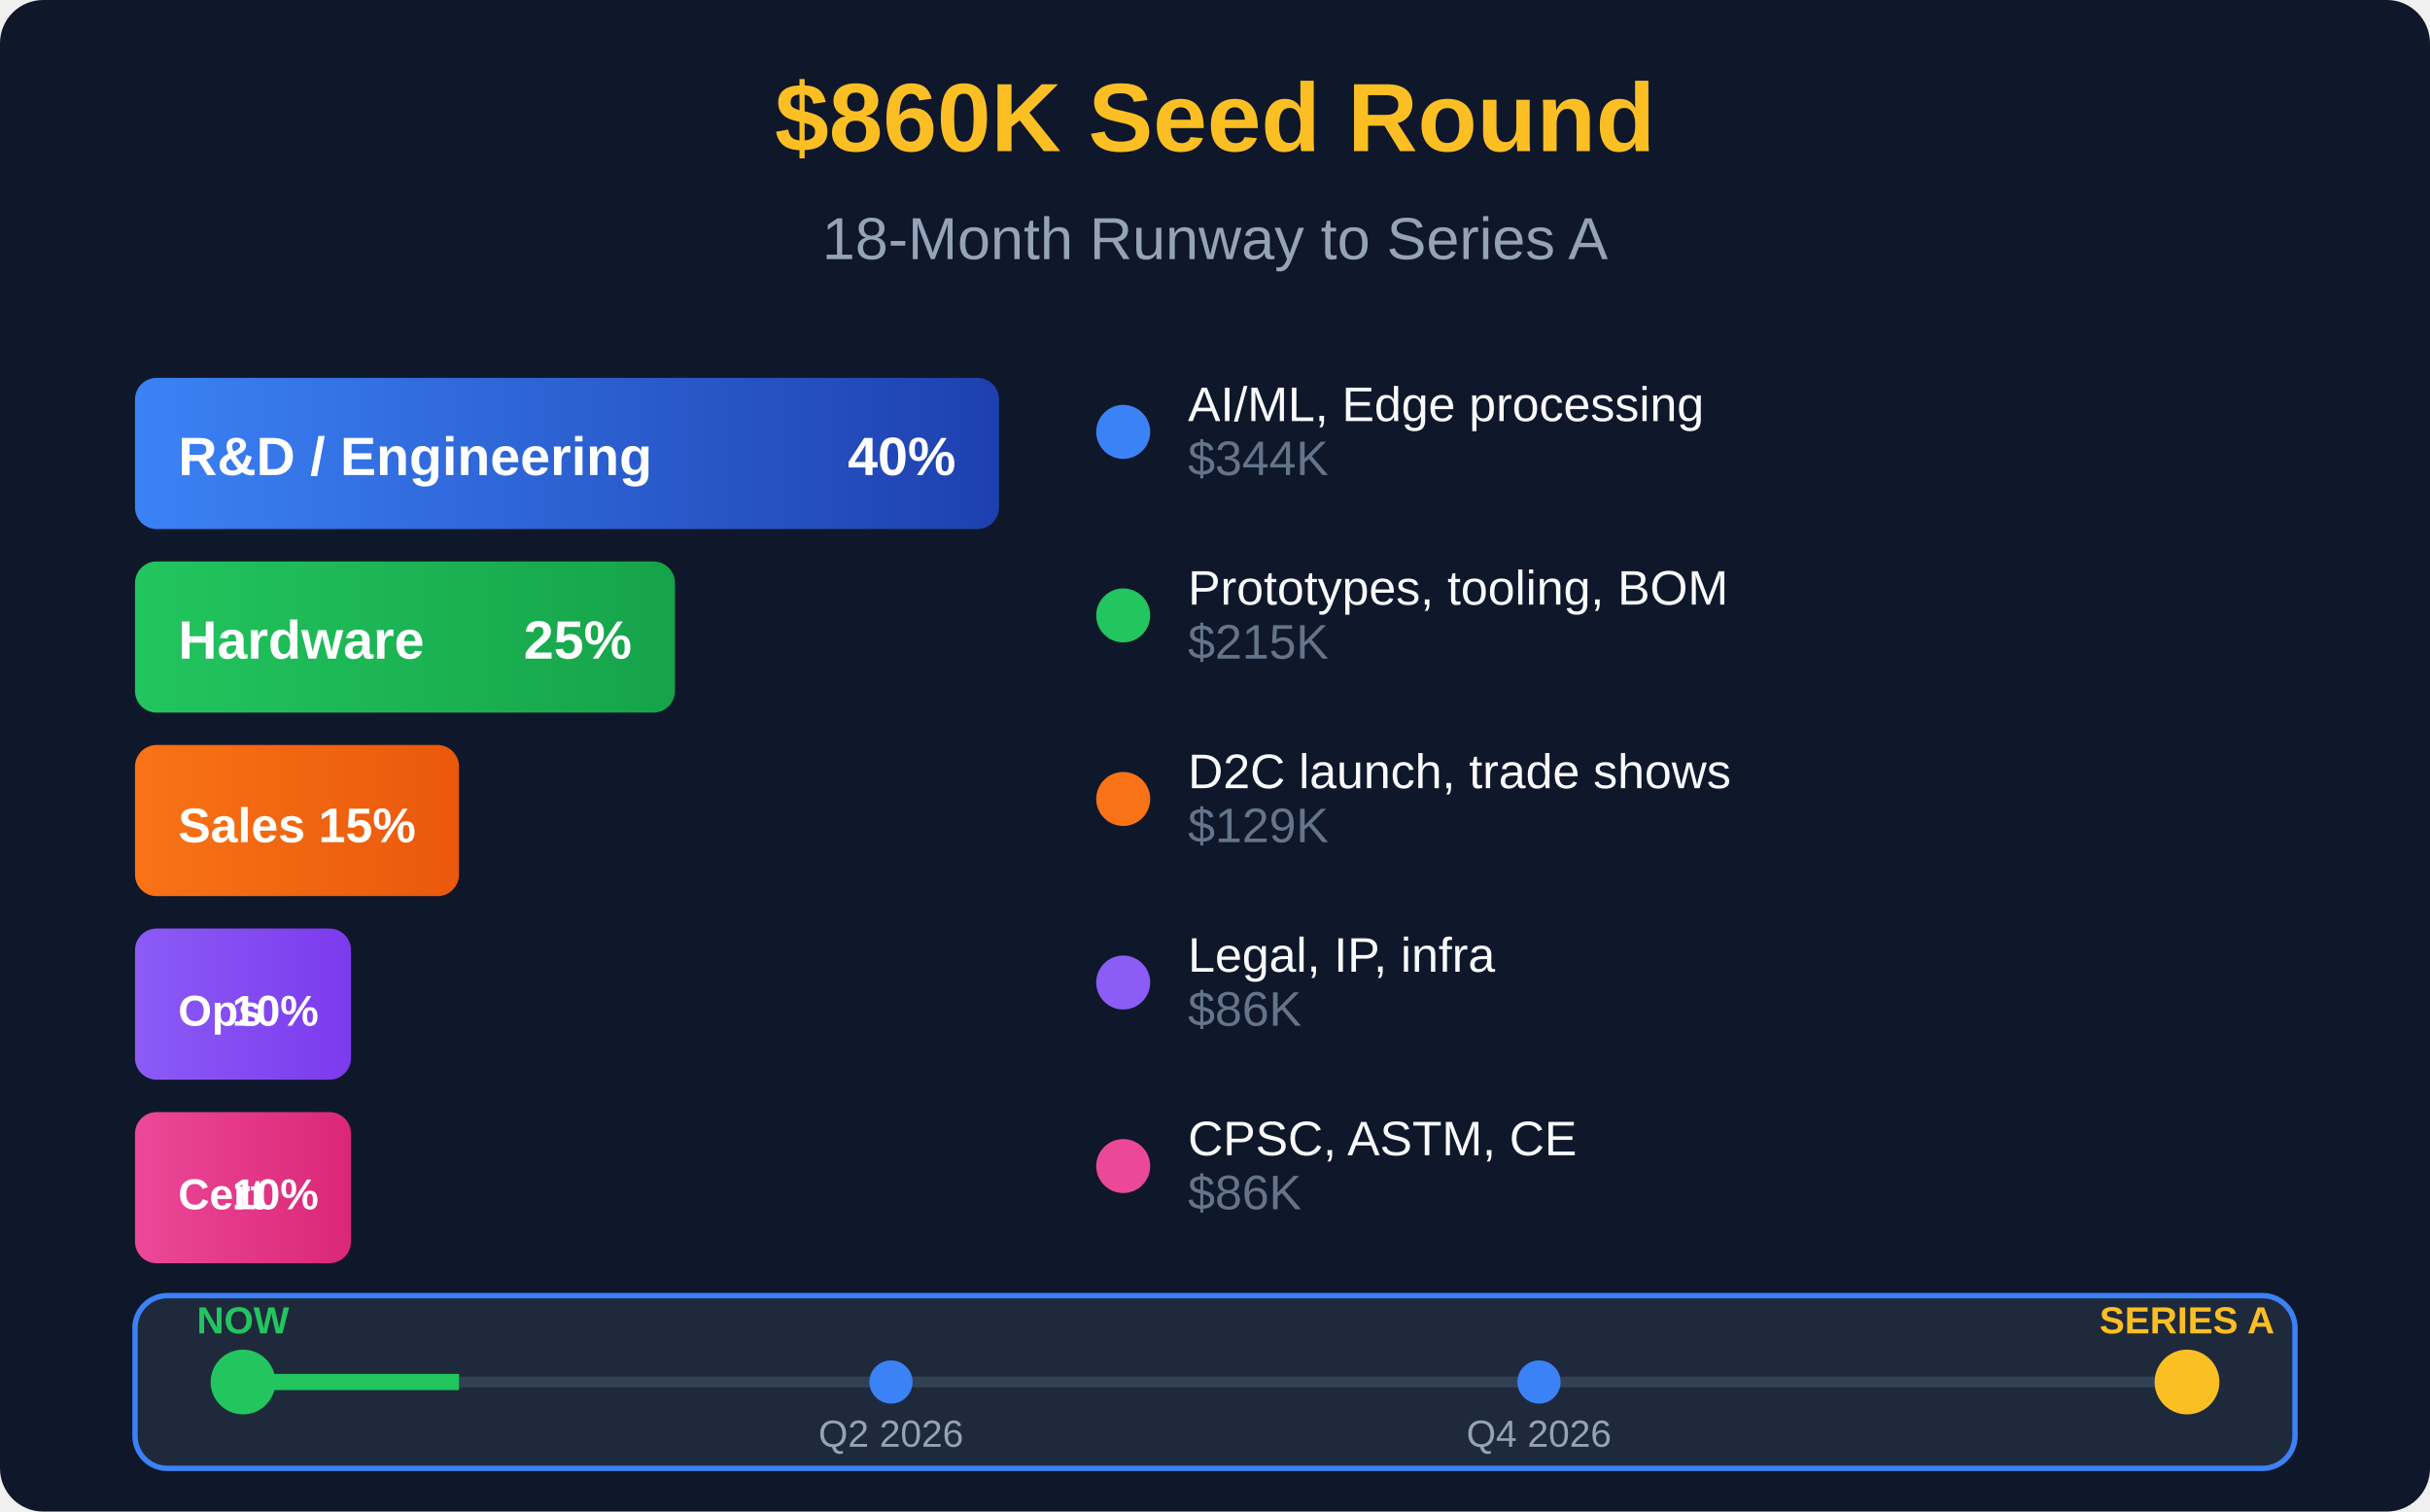
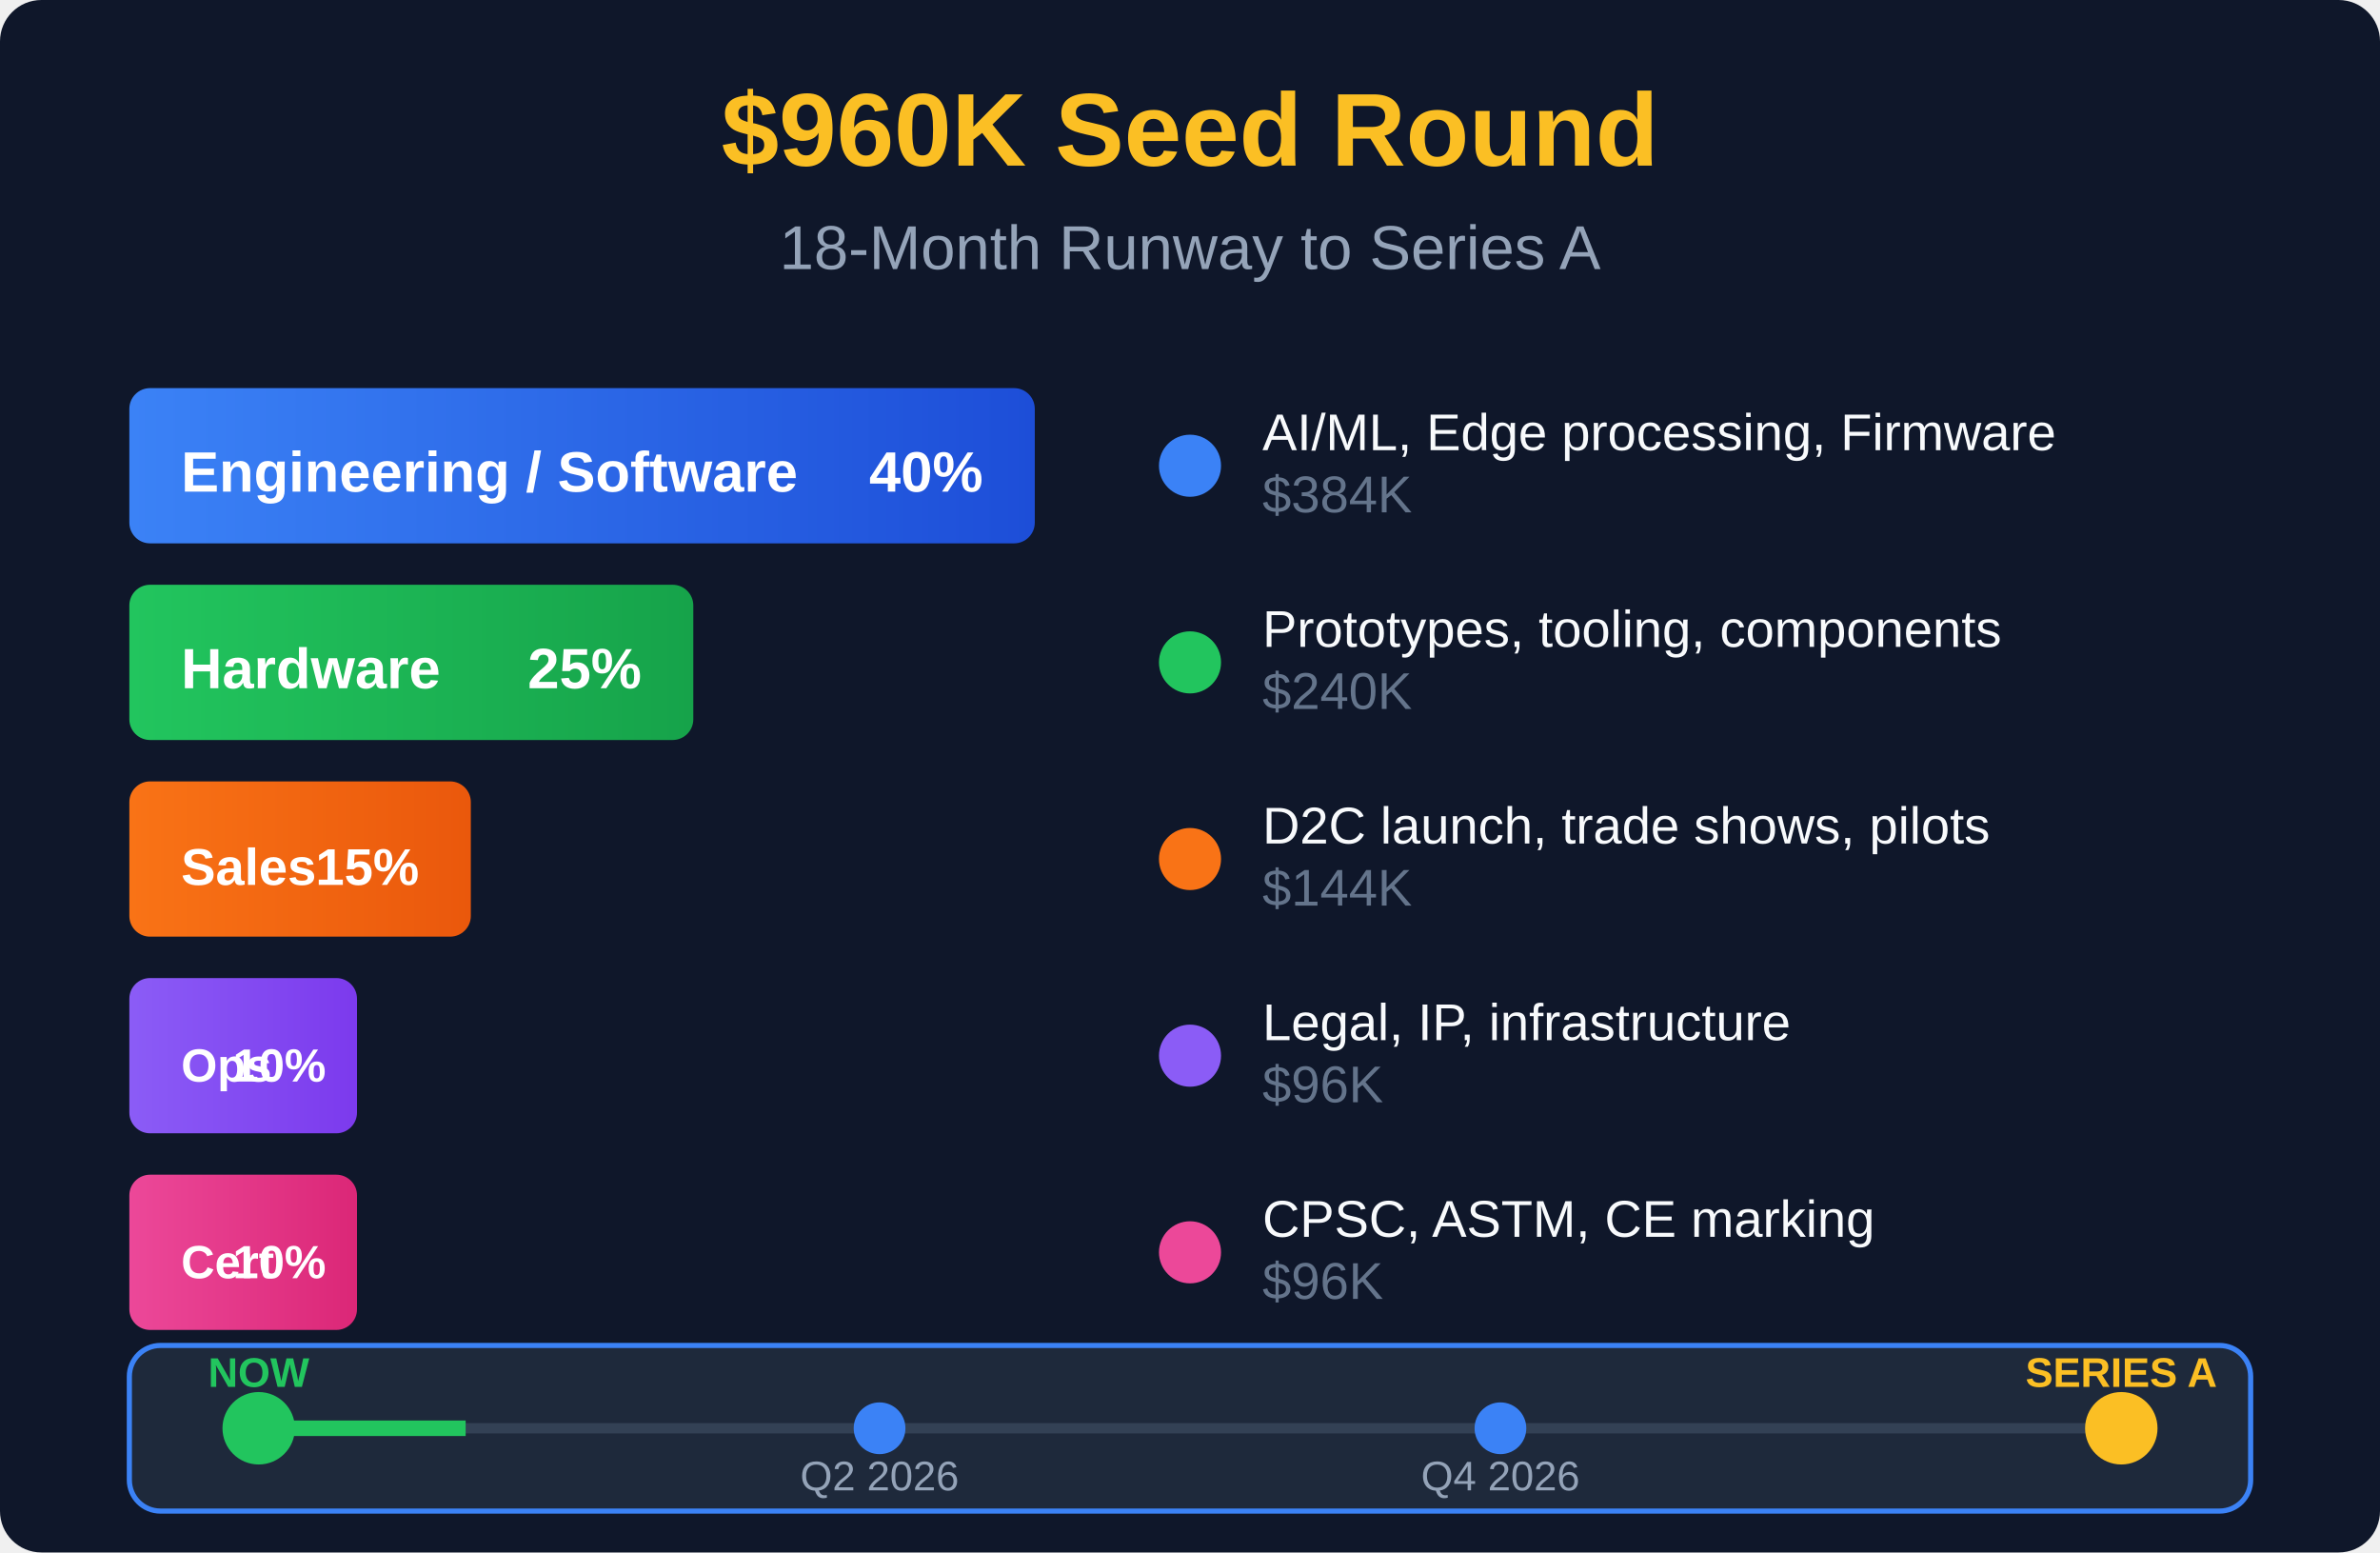
- <svg xmlns="http://www.w3.org/2000/svg" viewBox="0 0 450 280" width="450" height="280">
+ <svg xmlns="http://www.w3.org/2000/svg" viewBox="0 0 460 300" width="460" height="300">
  <defs>
-     <linearGradient id="rdGrad" x1="0%" y1="0%" x2="100%" y2="0%">
+     <linearGradient id="engGrad" x1="0%" y1="0%" x2="100%" y2="0%">
      <stop offset="0%" style="stop-color:#3b82f6" />
-       <stop offset="100%" style="stop-color:#1e40af" />
+       <stop offset="100%" style="stop-color:#1d4ed8" />
    </linearGradient>
    <linearGradient id="hwGrad" x1="0%" y1="0%" x2="100%" y2="0%">
      <stop offset="0%" style="stop-color:#22c55e" />
      <stop offset="100%" style="stop-color:#16a34a" />
    </linearGradient>
-     <linearGradient id="mktGrad" x1="0%" y1="0%" x2="100%" y2="0%">
+     <linearGradient id="salesGrad" x1="0%" y1="0%" x2="100%" y2="0%">
      <stop offset="0%" style="stop-color:#f97316" />
      <stop offset="100%" style="stop-color:#ea580c" />
    </linearGradient>
    <linearGradient id="opsGrad" x1="0%" y1="0%" x2="100%" y2="0%">
      <stop offset="0%" style="stop-color:#8b5cf6" />
      <stop offset="100%" style="stop-color:#7c3aed" />
    </linearGradient>
    <linearGradient id="certGrad" x1="0%" y1="0%" x2="100%" y2="0%">
      <stop offset="0%" style="stop-color:#ec4899" />
      <stop offset="100%" style="stop-color:#db2777" />
    </linearGradient>
  </defs>
-   <rect x="0" y="0" width="450" height="280" fill="#0f172a" rx="8" />
-   <text x="225" y="28" font-family="Arial, sans-serif" font-size="18" font-weight="bold" fill="#fbbf24" text-anchor="middle">$860K Seed Round</text>
-   <text x="225" y="48" font-family="Arial, sans-serif" font-size="11" fill="#94a3b8" text-anchor="middle">18-Month Runway to Series A</text>
-   <g transform="translate(25, 70)">
-     <rect x="0" y="0" width="160" height="28" rx="4" fill="url(#rdGrad)" />
-     <text x="8" y="18" font-family="Arial, sans-serif" font-size="10" font-weight="bold" fill="#fff">R&amp;D / Engineering</text>
-     <text x="152" y="18" font-family="Arial, sans-serif" font-size="10" font-weight="bold" fill="#fff" text-anchor="end">40%</text>
-     <rect x="0" y="34" width="100" height="28" rx="4" fill="url(#hwGrad)" />
-     <text x="8" y="52" font-family="Arial, sans-serif" font-size="10" font-weight="bold" fill="#fff">Hardware</text>
-     <text x="92" y="52" font-family="Arial, sans-serif" font-size="10" font-weight="bold" fill="#fff" text-anchor="end">25%</text>
-     <rect x="0" y="68" width="60" height="28" rx="4" fill="url(#mktGrad)" />
-     <text x="8" y="86" font-family="Arial, sans-serif" font-size="9" font-weight="bold" fill="#fff">Sales</text>
-     <text x="52" y="86" font-family="Arial, sans-serif" font-size="9" font-weight="bold" fill="#fff" text-anchor="end">15%</text>
-     <rect x="0" y="102" width="40" height="28" rx="4" fill="url(#opsGrad)" />
-     <text x="8" y="120" font-family="Arial, sans-serif" font-size="8" font-weight="bold" fill="#fff">Ops</text>
-     <text x="34" y="120" font-family="Arial, sans-serif" font-size="8" font-weight="bold" fill="#fff" text-anchor="end">10%</text>
-     <rect x="0" y="136" width="40" height="28" rx="4" fill="url(#certGrad)" />
-     <text x="8" y="154" font-family="Arial, sans-serif" font-size="8" font-weight="bold" fill="#fff">Cert</text>
-     <text x="34" y="154" font-family="Arial, sans-serif" font-size="8" font-weight="bold" fill="#fff" text-anchor="end">10%</text>
+   <rect width="460" height="300" fill="#0f172a" rx="8" />
+   <text x="230" y="32" font-family="Arial, sans-serif" font-size="20" font-weight="bold" fill="#fbbf24" text-anchor="middle">$960K Seed Round</text>
+   <text x="230" y="52" font-family="Arial, sans-serif" font-size="12" fill="#94a3b8" text-anchor="middle">18-Month Runway to Series A</text>
+   <g transform="translate(25, 75)">
+     <rect width="175" height="30" rx="4" fill="url(#engGrad)" />
+     <text x="10" y="20" font-family="Arial, sans-serif" font-size="11" font-weight="bold" fill="#fff">Engineering / Software</text>
+     <text x="165" y="20" font-family="Arial, sans-serif" font-size="11" font-weight="bold" fill="#fff" text-anchor="end">40%</text>
+     <rect y="38" width="109" height="30" rx="4" fill="url(#hwGrad)" />
+     <text x="10" y="58" font-family="Arial, sans-serif" font-size="11" font-weight="bold" fill="#fff">Hardware</text>
+     <text x="99" y="58" font-family="Arial, sans-serif" font-size="11" font-weight="bold" fill="#fff" text-anchor="end">25%</text>
+     <rect y="76" width="66" height="30" rx="4" fill="url(#salesGrad)" />
+     <text x="10" y="96" font-family="Arial, sans-serif" font-size="10" font-weight="bold" fill="#fff">Sales</text>
+     <text x="56" y="96" font-family="Arial, sans-serif" font-size="10" font-weight="bold" fill="#fff" text-anchor="end">15%</text>
+     <rect y="114" width="44" height="30" rx="4" fill="url(#opsGrad)" />
+     <text x="10" y="134" font-family="Arial, sans-serif" font-size="9" font-weight="bold" fill="#fff">Ops</text>
+     <text x="38" y="134" font-family="Arial, sans-serif" font-size="9" font-weight="bold" fill="#fff" text-anchor="end">10%</text>
+     <rect y="152" width="44" height="30" rx="4" fill="url(#certGrad)" />
+     <text x="10" y="172" font-family="Arial, sans-serif" font-size="9" font-weight="bold" fill="#fff">Cert</text>
+     <text x="38" y="172" font-family="Arial, sans-serif" font-size="9" font-weight="bold" fill="#fff" text-anchor="end">10%</text>
  </g>
-   <g transform="translate(200, 70)">
-     <circle cx="8" cy="10" r="5" fill="#3b82f6" />
-     <text x="20" y="8" font-family="Arial, sans-serif" font-size="9" fill="#f8fafc">AI/ML, Edge processing</text>
-     <text x="20" y="18" font-family="Arial, sans-serif" font-size="9" fill="#64748b">$344K</text>
-     <circle cx="8" cy="44" r="5" fill="#22c55e" />
-     <text x="20" y="42" font-family="Arial, sans-serif" font-size="9" fill="#f8fafc">Prototypes, tooling, BOM</text>
-     <text x="20" y="52" font-family="Arial, sans-serif" font-size="9" fill="#64748b">$215K</text>
-     <circle cx="8" cy="78" r="5" fill="#f97316" />
-     <text x="20" y="76" font-family="Arial, sans-serif" font-size="9" fill="#f8fafc">D2C launch, trade shows</text>
-     <text x="20" y="86" font-family="Arial, sans-serif" font-size="9" fill="#64748b">$129K</text>
-     <circle cx="8" cy="112" r="5" fill="#8b5cf6" />
-     <text x="20" y="110" font-family="Arial, sans-serif" font-size="9" fill="#f8fafc">Legal, IP, infra</text>
-     <text x="20" y="120" font-family="Arial, sans-serif" font-size="9" fill="#64748b">$86K</text>
-     <circle cx="8" cy="146" r="5" fill="#ec4899" />
-     <text x="20" y="144" font-family="Arial, sans-serif" font-size="9" fill="#f8fafc">CPSC, ASTM, CE</text>
-     <text x="20" y="154" font-family="Arial, sans-serif" font-size="9" fill="#64748b">$86K</text>
+   <g transform="translate(220, 75)">
+     <circle cx="10" cy="15" r="6" fill="#3b82f6" />
+     <text x="24" y="12" font-family="Arial, sans-serif" font-size="10" fill="#f8fafc">AI/ML, Edge processing, Firmware</text>
+     <text x="24" y="24" font-family="Arial, sans-serif" font-size="10" fill="#64748b">$384K</text>
+     <circle cx="10" cy="53" r="6" fill="#22c55e" />
+     <text x="24" y="50" font-family="Arial, sans-serif" font-size="10" fill="#f8fafc">Prototypes, tooling, components</text>
+     <text x="24" y="62" font-family="Arial, sans-serif" font-size="10" fill="#64748b">$240K</text>
+     <circle cx="10" cy="91" r="6" fill="#f97316" />
+     <text x="24" y="88" font-family="Arial, sans-serif" font-size="10" fill="#f8fafc">D2C launch, trade shows, pilots</text>
+     <text x="24" y="100" font-family="Arial, sans-serif" font-size="10" fill="#64748b">$144K</text>
+     <circle cx="10" cy="129" r="6" fill="#8b5cf6" />
+     <text x="24" y="126" font-family="Arial, sans-serif" font-size="10" fill="#f8fafc">Legal, IP, infrastructure</text>
+     <text x="24" y="138" font-family="Arial, sans-serif" font-size="10" fill="#64748b">$96K</text>
+     <circle cx="10" cy="167" r="6" fill="#ec4899" />
+     <text x="24" y="164" font-family="Arial, sans-serif" font-size="10" fill="#f8fafc">CPSC, ASTM, CE marking</text>
+     <text x="24" y="176" font-family="Arial, sans-serif" font-size="10" fill="#64748b">$96K</text>
  </g>
-   <g transform="translate(25, 240)">
-     <rect x="0" y="0" width="400" height="32" rx="6" fill="#1e293b" stroke="#3b82f6" stroke-width="1" />
-     <line x1="20" y1="16" x2="380" y2="16" stroke="#334155" stroke-width="2" />
-     <line x1="20" y1="16" x2="60" y2="16" stroke="#22c55e" stroke-width="3" />
-     <circle cx="20" cy="16" r="6" fill="#22c55e" />
-     <text x="20" y="7" font-family="Arial, sans-serif" font-size="7" fill="#22c55e" text-anchor="middle" font-weight="bold">NOW</text>
-     <circle cx="140" cy="16" r="4" fill="#3b82f6" />
-     <text x="140" y="28" font-family="Arial, sans-serif" font-size="7" fill="#94a3b8" text-anchor="middle">Q2 2026</text>
-     <circle cx="260" cy="16" r="4" fill="#3b82f6" />
-     <text x="260" y="28" font-family="Arial, sans-serif" font-size="7" fill="#94a3b8" text-anchor="middle">Q4 2026</text>
-     <circle cx="380" cy="16" r="6" fill="#fbbf24" />
-     <text x="380" y="7" font-family="Arial, sans-serif" font-size="7" fill="#fbbf24" text-anchor="middle" font-weight="bold">SERIES A</text>
+   <g transform="translate(25, 260)">
+     <rect width="410" height="32" rx="6" fill="#1e293b" stroke="#3b82f6" stroke-width="1" />
+     <line x1="25" y1="16" x2="385" y2="16" stroke="#334155" stroke-width="2" />
+     <line x1="25" y1="16" x2="65" y2="16" stroke="#22c55e" stroke-width="3" />
+     <circle cx="25" cy="16" r="7" fill="#22c55e" />
+     <text x="25" y="8" font-family="Arial, sans-serif" font-size="8" fill="#22c55e" text-anchor="middle" font-weight="bold">NOW</text>
+     <circle cx="145" cy="16" r="5" fill="#3b82f6" />
+     <text x="145" y="28" font-family="Arial, sans-serif" font-size="8" fill="#94a3b8" text-anchor="middle">Q2 2026</text>
+     <circle cx="265" cy="16" r="5" fill="#3b82f6" />
+     <text x="265" y="28" font-family="Arial, sans-serif" font-size="8" fill="#94a3b8" text-anchor="middle">Q4 2026</text>
+     <circle cx="385" cy="16" r="7" fill="#fbbf24" />
+     <text x="385" y="8" font-family="Arial, sans-serif" font-size="8" fill="#fbbf24" text-anchor="middle" font-weight="bold">SERIES A</text>
  </g>
</svg>
